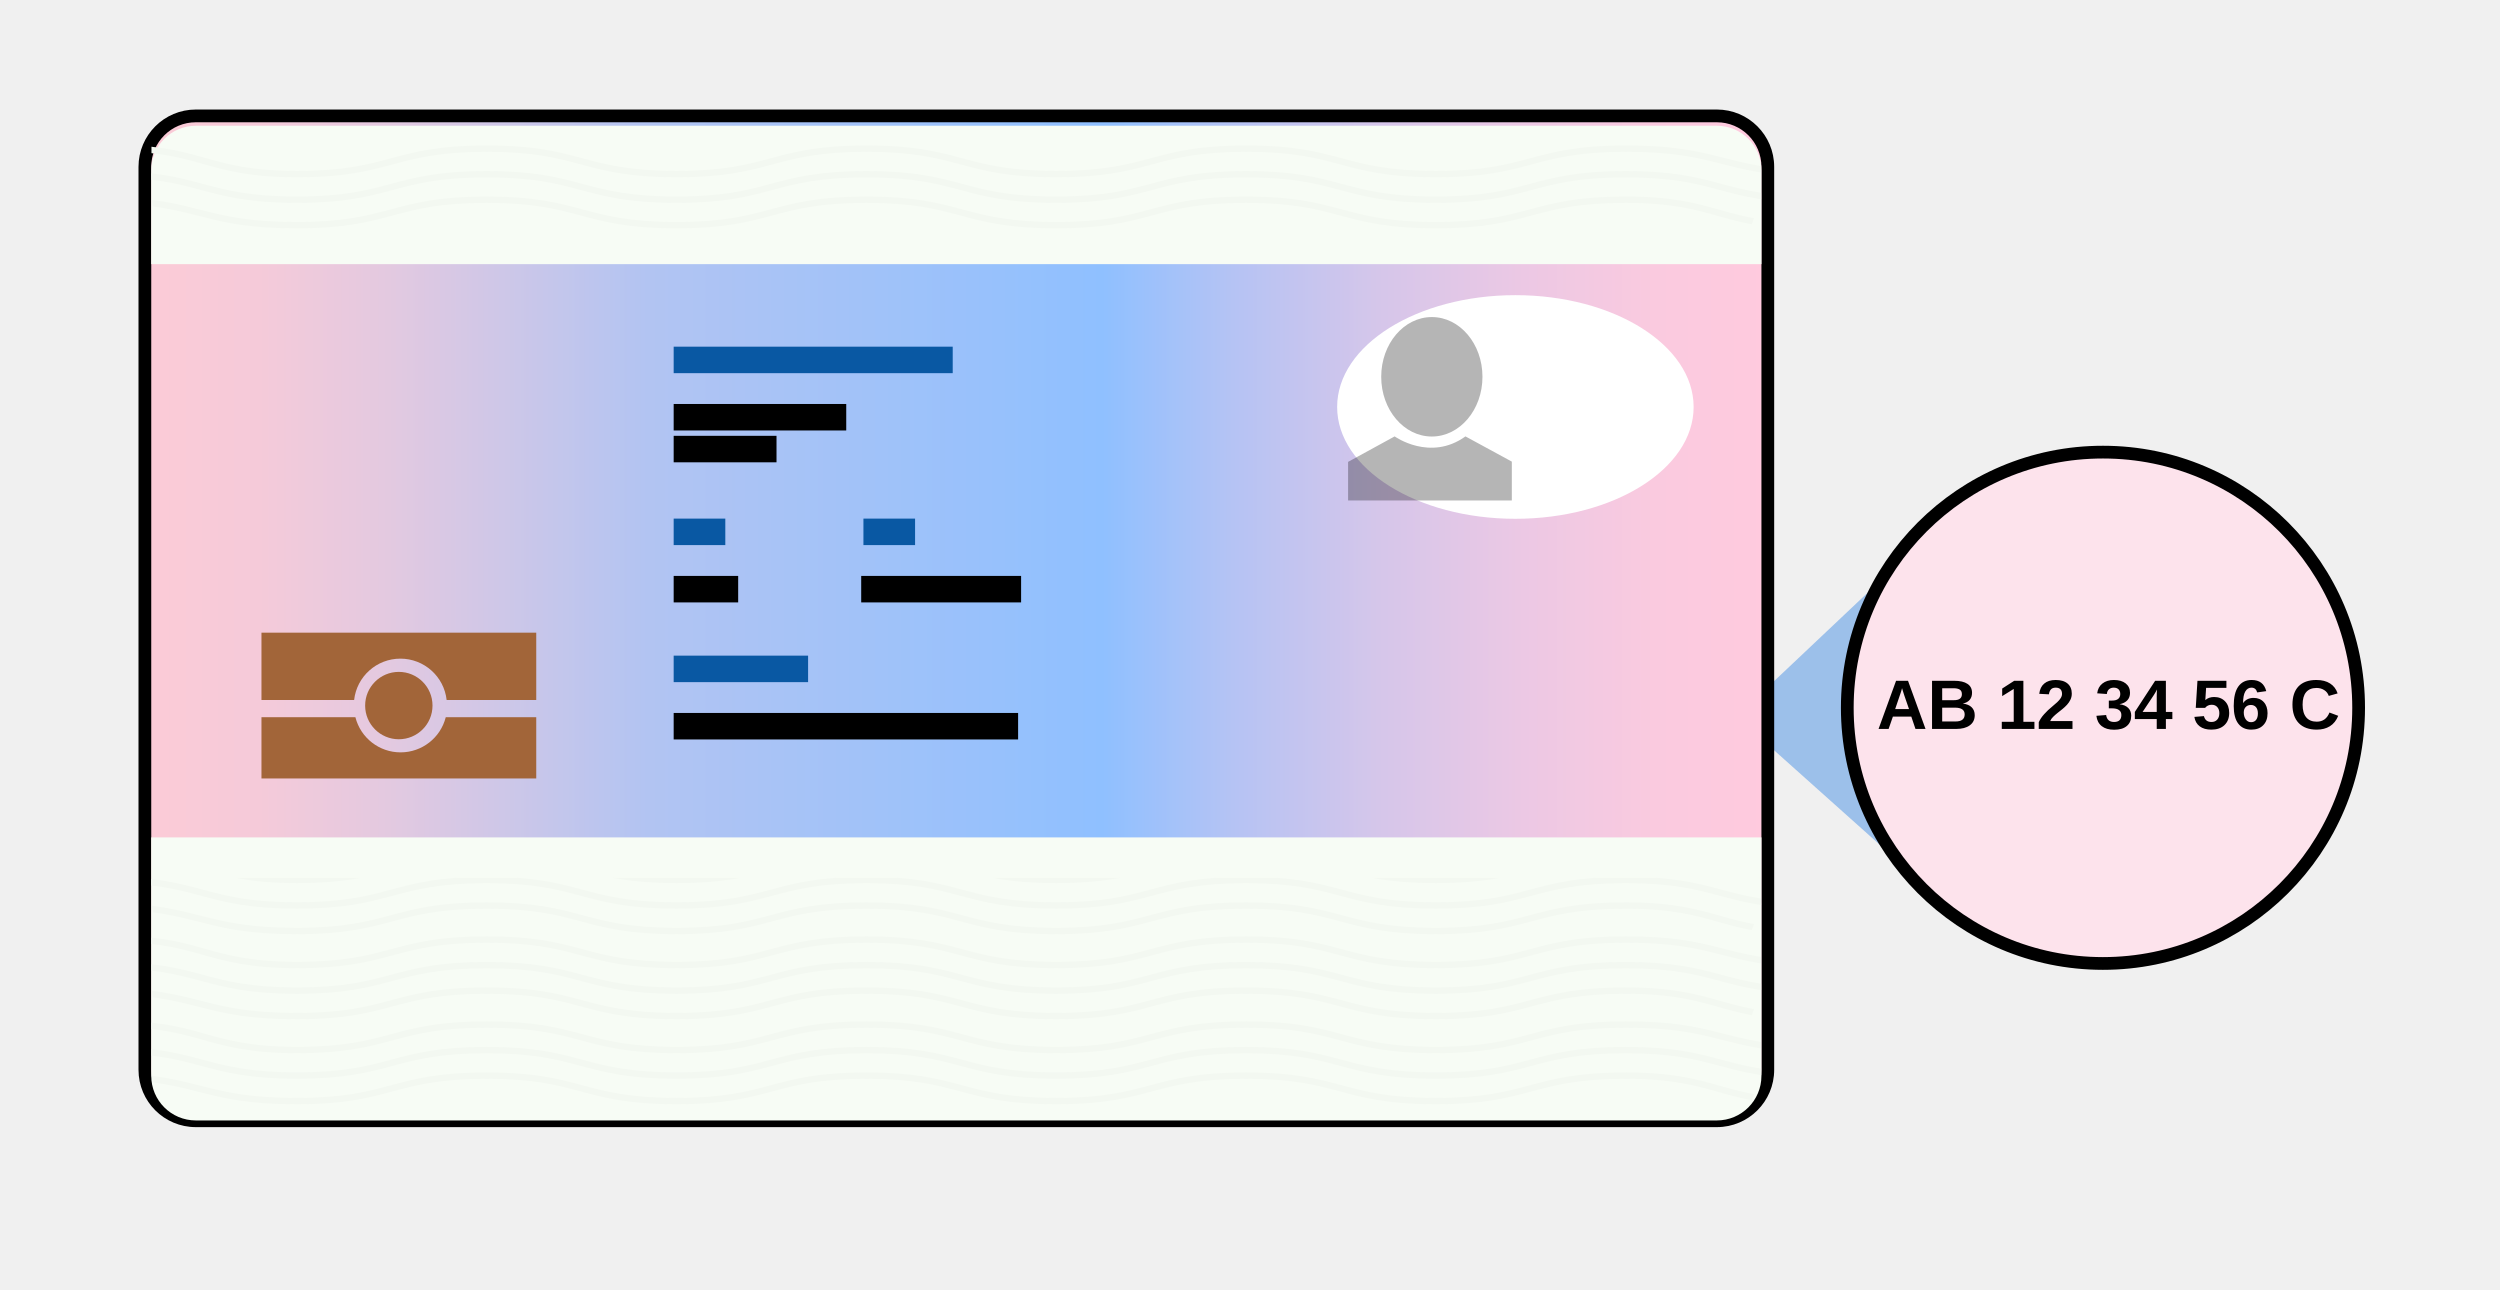
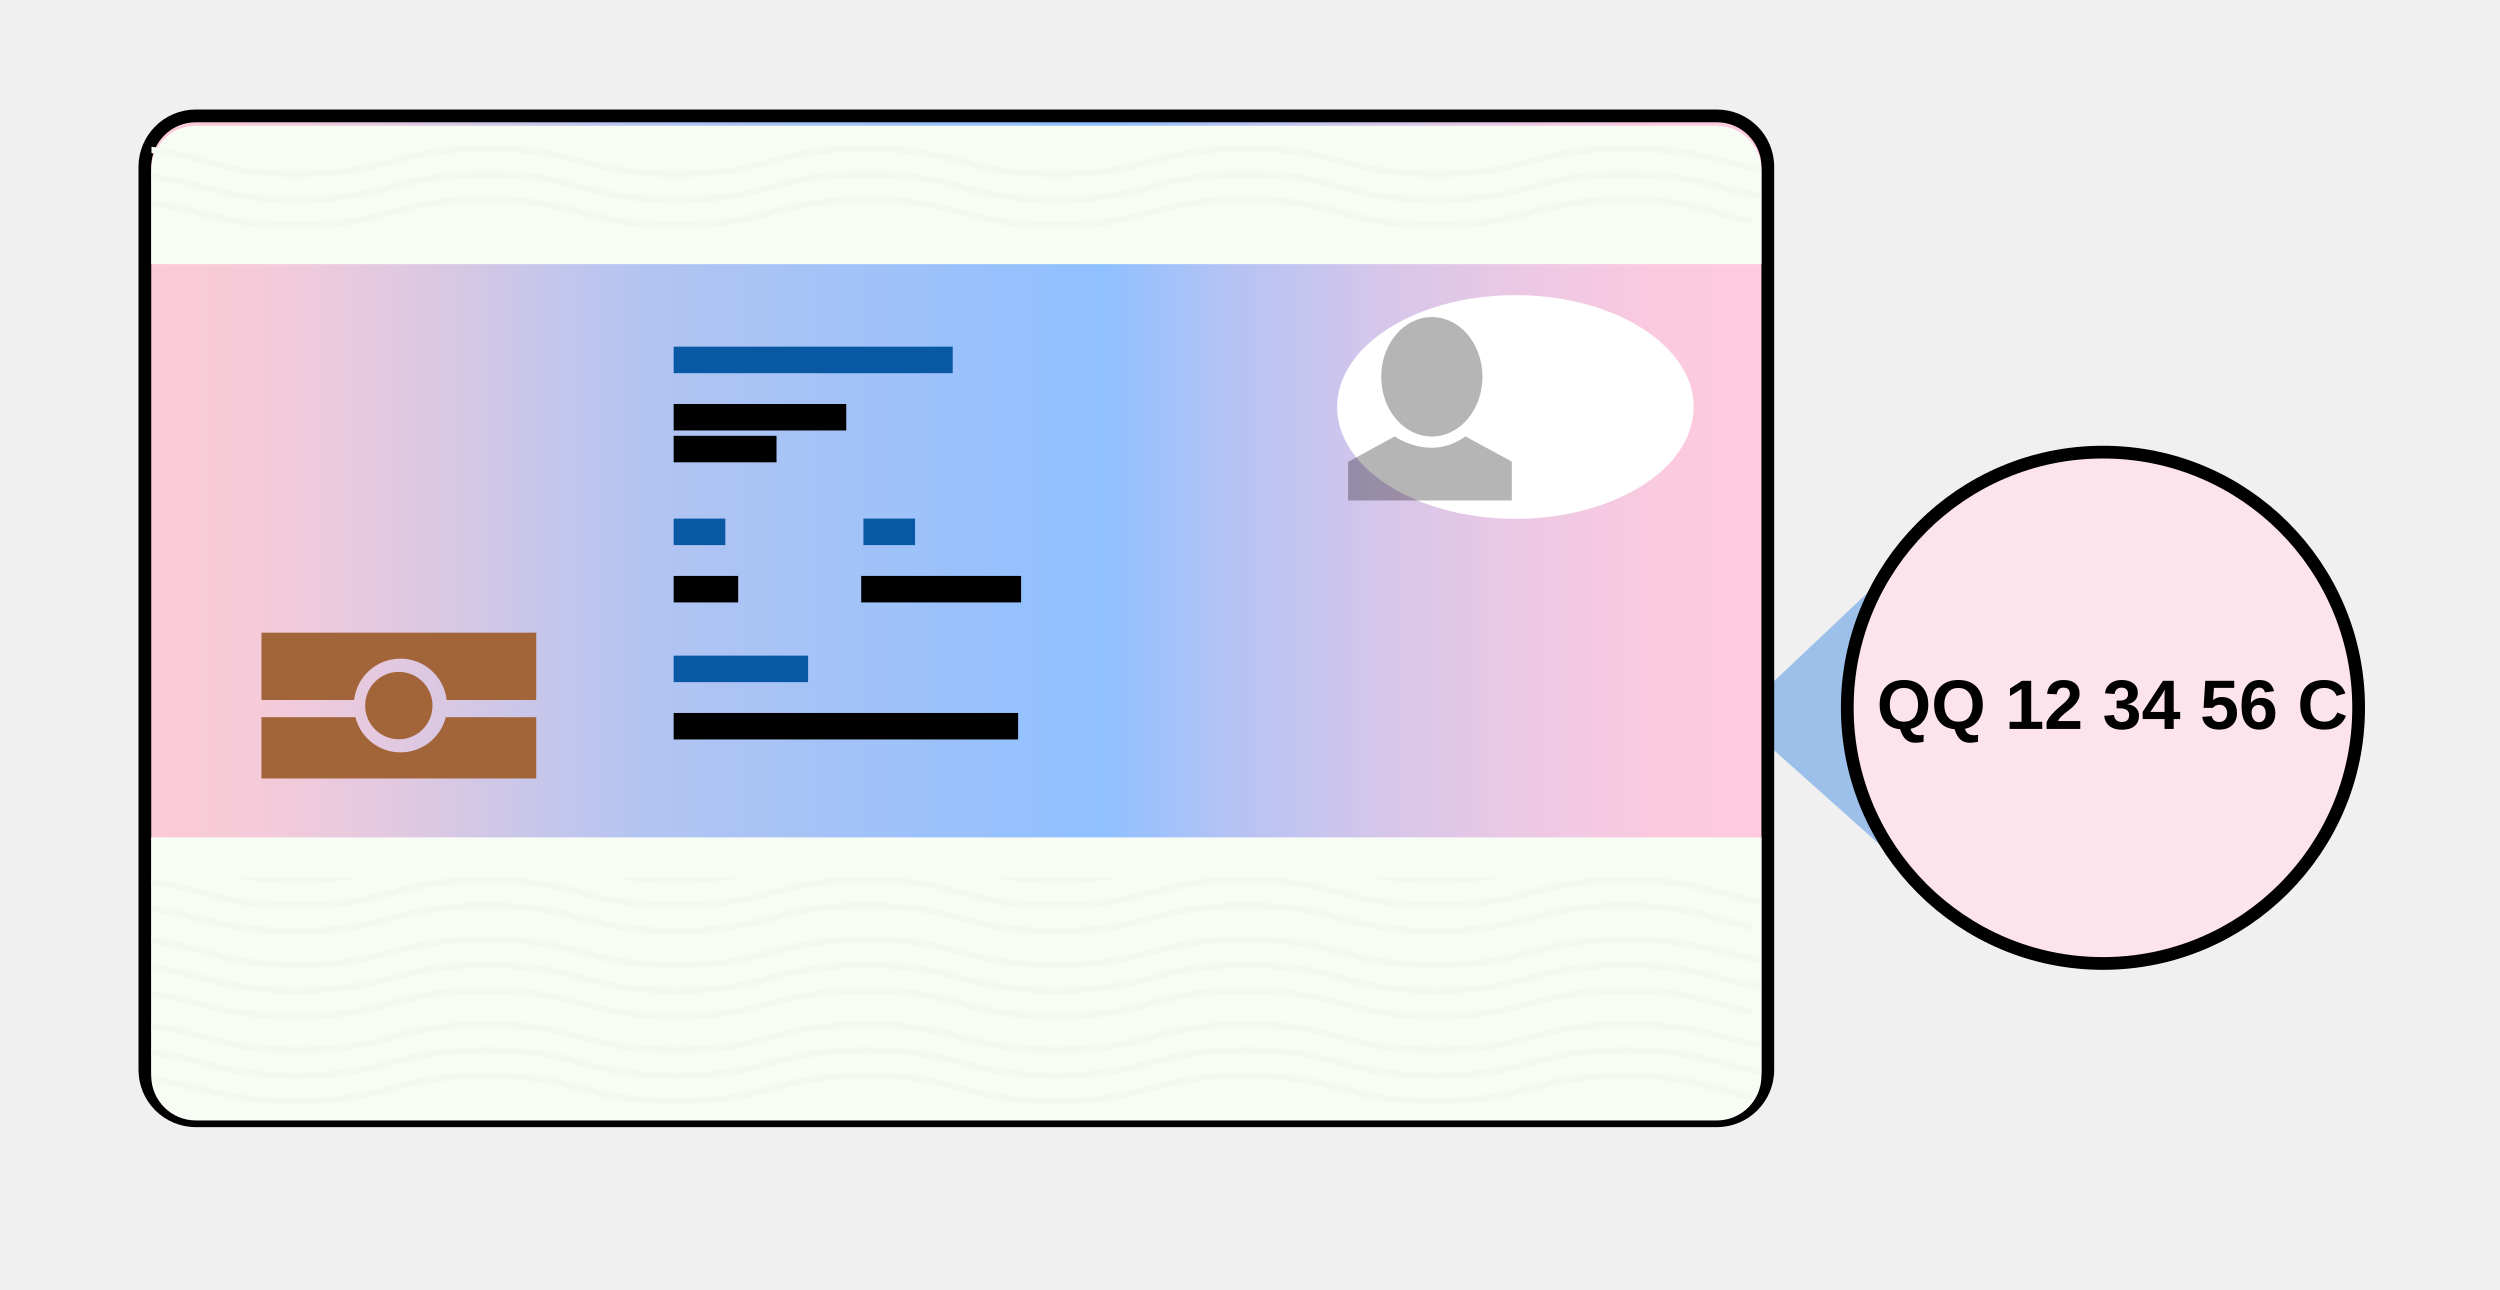
<svg xmlns="http://www.w3.org/2000/svg" viewBox="0 0 392.59 202.55">
  <defs>
    <style>.cls-1,.cls-12{fill:none;}.cls-2{fill:#488fe3;opacity:0.5;}.cls-3{fill:#fde3ec;stroke:#000;stroke-width:2px;}.cls-12,.cls-3{stroke-miterlimit:10;}.cls-4{fill:url(#linear-gradient);}.cls-5{fill:#a26539;}.cls-6{clip-path:url(#clip-path);}.cls-7{fill:#f7fcf5;}.cls-8{clip-path:url(#clip-path-2);}.cls-9{fill:#fff;}.cls-10{opacity:0.29;}.cls-11{clip-path:url(#clip-path-3);}.cls-12{stroke:#f3f8f1;}.cls-13{clip-path:url(#clip-path-4);}.cls-14{clip-path:url(#clip-path-5);}.cls-15{clip-path:url(#clip-path-6);}.cls-16{fill:#0958a3;}.cls-17{font-size:11px;font-family:Arial-BoldMT, Arial;font-weight:700;}</style>
    <linearGradient id="linear-gradient" x1="22.75" y1="97.08" x2="277.61" y2="97.08" gradientUnits="userSpaceOnUse">
      <stop offset="0.01" stop-color="#fbcbd7" />
      <stop offset="0.07" stop-color="#f5cad9" />
      <stop offset="0.15" stop-color="#e3c9e0" />
      <stop offset="0.25" stop-color="#c5c6eb" />
      <stop offset="0.31" stop-color="#b2c4f2" />
      <stop offset="0.59" stop-color="#8fc0ff" />
      <stop offset="0.67" stop-color="#b5c3f4" />
      <stop offset="0.76" stop-color="#d5c6ea" />
      <stop offset="0.85" stop-color="#ecc8e4" />
      <stop offset="0.93" stop-color="#facadf" />
      <stop offset="1" stop-color="#ffcade" />
    </linearGradient>
    <clipPath id="clip-path">
      <rect class="cls-1" x="10.54" y="131.5" width="291.18" height="66.07" />
    </clipPath>
    <clipPath id="clip-path-2">
      <rect class="cls-1" x="10.54" y="-1.87" width="291.18" height="43.35" />
    </clipPath>
    <clipPath id="clip-path-3">
      <polygon class="cls-1" points="276.55 168.81 275.46 171.8 273.41 177.03 24.04 177.95 24.14 170.23 23.98 169.75 23.8 168.72 23.75 132.07 276.47 132.07 276.55 168.81" />
    </clipPath>
    <clipPath id="clip-path-4">
      <polygon class="cls-1" points="276.55 155.47 275.46 158.46 273.41 163.69 24.04 164.6 24.14 156.88 23.98 156.4 23.8 155.37 23.75 126.95 276.47 126.95 276.55 155.47" />
    </clipPath>
    <clipPath id="clip-path-5">
      <polygon class="cls-1" points="276.55 142.11 275.46 145.09 273.41 150.33 24.04 151.24 24.14 143.52 23.98 143.04 23.8 142.01 23.75 137.85 276.47 137.85 276.55 142.11" />
    </clipPath>
    <clipPath id="clip-path-6">
      <polygon class="cls-1" points="276.55 31.27 275.46 34.26 273.41 39.49 24.04 40.4 24.14 32.68 23.98 32.2 23.8 31.17 23.75 2.75 276.47 2.75 276.55 31.27" />
    </clipPath>
  </defs>
  <g id="Layer_8" data-name="Layer 8">
    <polygon class="cls-2" points="272.69 112.54 306.32 142.61 303.88 83.07 272.69 112.54" />
    <path class="cls-3" d="M370.39,111.17A40.15,40.15,0,1,1,330.25,71,40.14,40.14,0,0,1,370.39,111.17Z" />
  </g>
  <g id="card">
    <rect class="cls-4" x="22.75" y="18.2" width="254.86" height="157.75" rx="8" />
    <path d="M269.61,19.2a7,7,0,0,1,7,7V168a7,7,0,0,1-7,7H30.75a7,7,0,0,1-7-7V26.2a7,7,0,0,1,7-7H269.61m0-2H30.75a9,9,0,0,0-9,9V168a9,9,0,0,0,9,9H269.61a9,9,0,0,0,9-9V26.2a9,9,0,0,0-9-9Z" />
  </g>
  <g id="chip_logo" data-name="chip logo">
    <path class="cls-5" d="M41.06,99.35v10.58H55.61a7.31,7.31,0,0,1,14.53,0H84.21v2.7H70a7.32,7.32,0,0,1-14.19,0H41.06v9.62H84.21V99.35Z" />
    <rect class="cls-5" x="41.06" y="109.93" height="2.7" />
    <circle class="cls-5" cx="62.63" cy="110.8" r="5.29" />
  </g>
  <g id="wavy_bar_bottom" data-name="wavy bar bottom">
    <g class="cls-6">
      <rect class="cls-7" x="23.75" y="20.2" width="252.86" height="155.75" rx="7" />
    </g>
    <g class="cls-8">
      <rect class="cls-7" x="23.75" y="19.75" width="252.86" height="155.75" rx="7" />
    </g>
  </g>
  <g id="head">
    <ellipse class="cls-9" cx="237.97" cy="63.91" rx="27.99" ry="17.56" />
    <g class="cls-10">
      <ellipse cx="224.85" cy="59.17" rx="7.95" ry="9.38" />
      <path d="M237.41,72.49v6.1H211.7V72.53l7.31-4s5.56,4,11.12,0Z" />
    </g>
  </g>
  <g id="zig_zags" data-name="zig zags">
    <g class="cls-11">
      <path class="cls-12" d="M285.05,164.89c-14.89-.45-14.84-4-29.74-4s-14.9,4-29.81,4-14.9-4-29.8-4-14.91,4-29.81,4-14.91-4-29.82-4-14.9,4-29.81,4-14.9-4-29.81-4-14.91,4-29.81,4-15-4.44-29.88-4c-.44,0,2.06,2.44,2.06,2.89s-4,.44-4,.89,4,.44,4,.89-4,.44-4,.89,4,.44,4,.88-4,.45-4,.89,4,.45,4,.9-4,.45-4,.89,1.61-1.11,2.06-1.1c14.89.45,14.84,4,29.74,4s14.91-4,29.81-4,14.9,4,29.81,4,14.9-4,29.81-4,14.9,4,29.81,4,14.9-4,29.81-4,14.91,4,29.81,4,14.91-4,29.82-4,15,4.44,29.87,4c.45,0-2.06-2.44-2.06-2.89s4-.44,4-.89-4-.44-4-.89,4-.44,4-.89-4-.44-4-.88,4-.45,4-.9-4-.44-4-.89.62.62,1,.84C284.66,165.83,285.5,164.9,285.05,164.89Z" />
      <path class="cls-12" d="M16.82,164.9c14.9,0,14.9,4,29.8,4s14.91-4,29.81-4,14.9,4,29.81,4,14.9-4,29.81-4,14.9,4,29.81,4,14.9-4,29.81-4,14.91,4,29.81,4,14.91-4,29.82-4,14.9,4,29.81,4" />
    </g>
    <g class="cls-13">
      <path class="cls-12" d="M285.05,151.54c-14.89-.44-14.84-4-29.74-4s-14.9,4-29.81,4-14.9-4-29.8-4-14.91,4-29.81,4-14.91-4-29.82-4-14.9,4-29.81,4-14.9-4-29.81-4-14.91,4-29.81,4-15-4.44-29.88-4c-.44,0,2.06,2.44,2.06,2.88s-4,.45-4,.89,4,.45,4,.89-4,.45-4,.89,4,.45,4,.89-4,.44-4,.89,4,.45,4,.89-4,.45-4,.9,1.61-1.12,2.06-1.1c14.89.44,14.84,4,29.74,4s14.91-4,29.81-4,14.9,4,29.81,4,14.9-4,29.81-4,14.9,4,29.81,4,14.9-4,29.81-4,14.91,4,29.81,4,14.91-4,29.82-4,15,4.44,29.87,4c.45,0-2.06-2.44-2.06-2.88s4-.45,4-.89-4-.45-4-.89,4-.45,4-.89-4-.45-4-.89,4-.44,4-.89-4-.45-4-.89.62.62,1,.84C284.66,152.49,285.5,151.56,285.05,151.54Z" />
      <path class="cls-12" d="M16.82,151.56c14.9,0,14.9,4,29.8,4s14.91-4,29.81-4,14.9,4,29.81,4,14.9-4,29.81-4,14.9,4,29.81,4,14.9-4,29.81-4,14.91,4,29.81,4,14.91-4,29.82-4,14.9,4,29.81,4" />
    </g>
    <g class="cls-14">
      <path class="cls-12" d="M285.05,138.18c-14.89-.45-14.84-4-29.74-4s-14.9,4-29.81,4-14.9-4-29.8-4-14.91,4-29.81,4-14.91-4-29.82-4-14.9,4-29.81,4-14.9-4-29.81-4-14.91,4-29.81,4-15-4.44-29.88-4c-.44,0,2.06,2.45,2.06,2.89s-4,.45-4,.89,4,.45,4,.89-4,.45-4,.89,4,.44,4,.89-4,.44-4,.89,4,.45,4,.89-4,.45-4,.9,1.61-1.12,2.06-1.11c14.89.45,14.84,4,29.74,4s14.91-4,29.81-4,14.9,4,29.81,4,14.9-4,29.81-4,14.9,4,29.81,4,14.9-4,29.81-4,14.91,4,29.81,4,14.91-4,29.82-4,15,4.45,29.87,4c.45,0-2.06-2.44-2.06-2.88s4-.45,4-.9-4-.44-4-.88,4-.45,4-.89-4-.45-4-.89,4-.45,4-.89-4-.45-4-.9.62.62,1,.85C284.66,139.12,285.5,138.2,285.05,138.18Z" />
      <path class="cls-12" d="M16.82,138.19c14.9,0,14.9,4,29.8,4s14.91-4,29.81-4,14.9,4,29.81,4,14.9-4,29.81-4,14.9,4,29.81,4,14.9-4,29.81-4,14.91,4,29.81,4,14.91-4,29.82-4,14.9,4,29.81,4" />
    </g>
    <g class="cls-15">
      <path class="cls-12" d="M285.05,27.34c-14.89-.44-14.84-4-29.74-4s-14.9,4-29.81,4-14.9-4-29.8-4-14.91,4-29.81,4-14.91-4-29.82-4-14.9,4-29.81,4-14.9-4-29.81-4-14.91,4-29.81,4-15-4.44-29.88-4c-.44,0,2.06,2.44,2.06,2.88s-4,.45-4,.89,4,.45,4,.89-4,.45-4,.89,4,.45,4,.89-4,.44-4,.89,4,.45,4,.89-4,.45-4,.9,1.61-1.12,2.06-1.1c14.89.44,14.84,4,29.74,4s14.91-4,29.81-4,14.9,4,29.81,4,14.9-4,29.81-4,14.9,4,29.81,4,14.9-4,29.81-4,14.91,4,29.81,4,14.91-4,29.82-4,15,4.44,29.87,4c.45,0-2.06-2.44-2.06-2.88s4-.45,4-.89-4-.45-4-.89,4-.45,4-.89-4-.45-4-.89,4-.44,4-.89-4-.45-4-.89.62.62,1,.84C284.66,28.29,285.5,27.36,285.05,27.34Z" />
      <path class="cls-12" d="M16.82,27.36c14.9,0,14.9,4,29.8,4s14.91-4,29.81-4,14.9,4,29.81,4,14.9-4,29.81-4,14.9,4,29.81,4,14.9-4,29.81-4,14.91,4,29.81,4,14.91-4,29.82-4,14.9,4,29.81,4" />
    </g>
  </g>
  <g id="blackblue_strips" data-name="blackblue strips">
    <rect class="cls-16" x="105.79" y="102.96" width="21.11" height="4.16" />
    <rect class="cls-16" x="105.79" y="54.44" width="43.82" height="4.16" />
    <rect x="105.79" y="63.44" width="27.1" height="4.16" />
    <rect x="105.79" y="68.44" width="16.15" height="4.16" />
    <rect class="cls-16" x="105.79" y="81.44" width="8.11" height="4.16" />
    <rect class="cls-16" x="135.59" y="81.44" width="8.11" height="4.16" />
    <rect x="135.24" y="90.44" width="25.11" height="4.16" />
    <rect x="105.79" y="90.44" width="10.13" height="4.16" />
    <rect x="105.79" y="111.96" width="54.09" height="4.16" />
  </g>
  <g id="call-out_no." data-name="call-out no.">
-     <text class="cls-17" transform="translate(294.72 114.47)">AB 12 34 56 C</text>
+     <text class="cls-17" transform="translate(294.72 114.47)">QQ 12 34 56 C</text>
  </g>
</svg>
